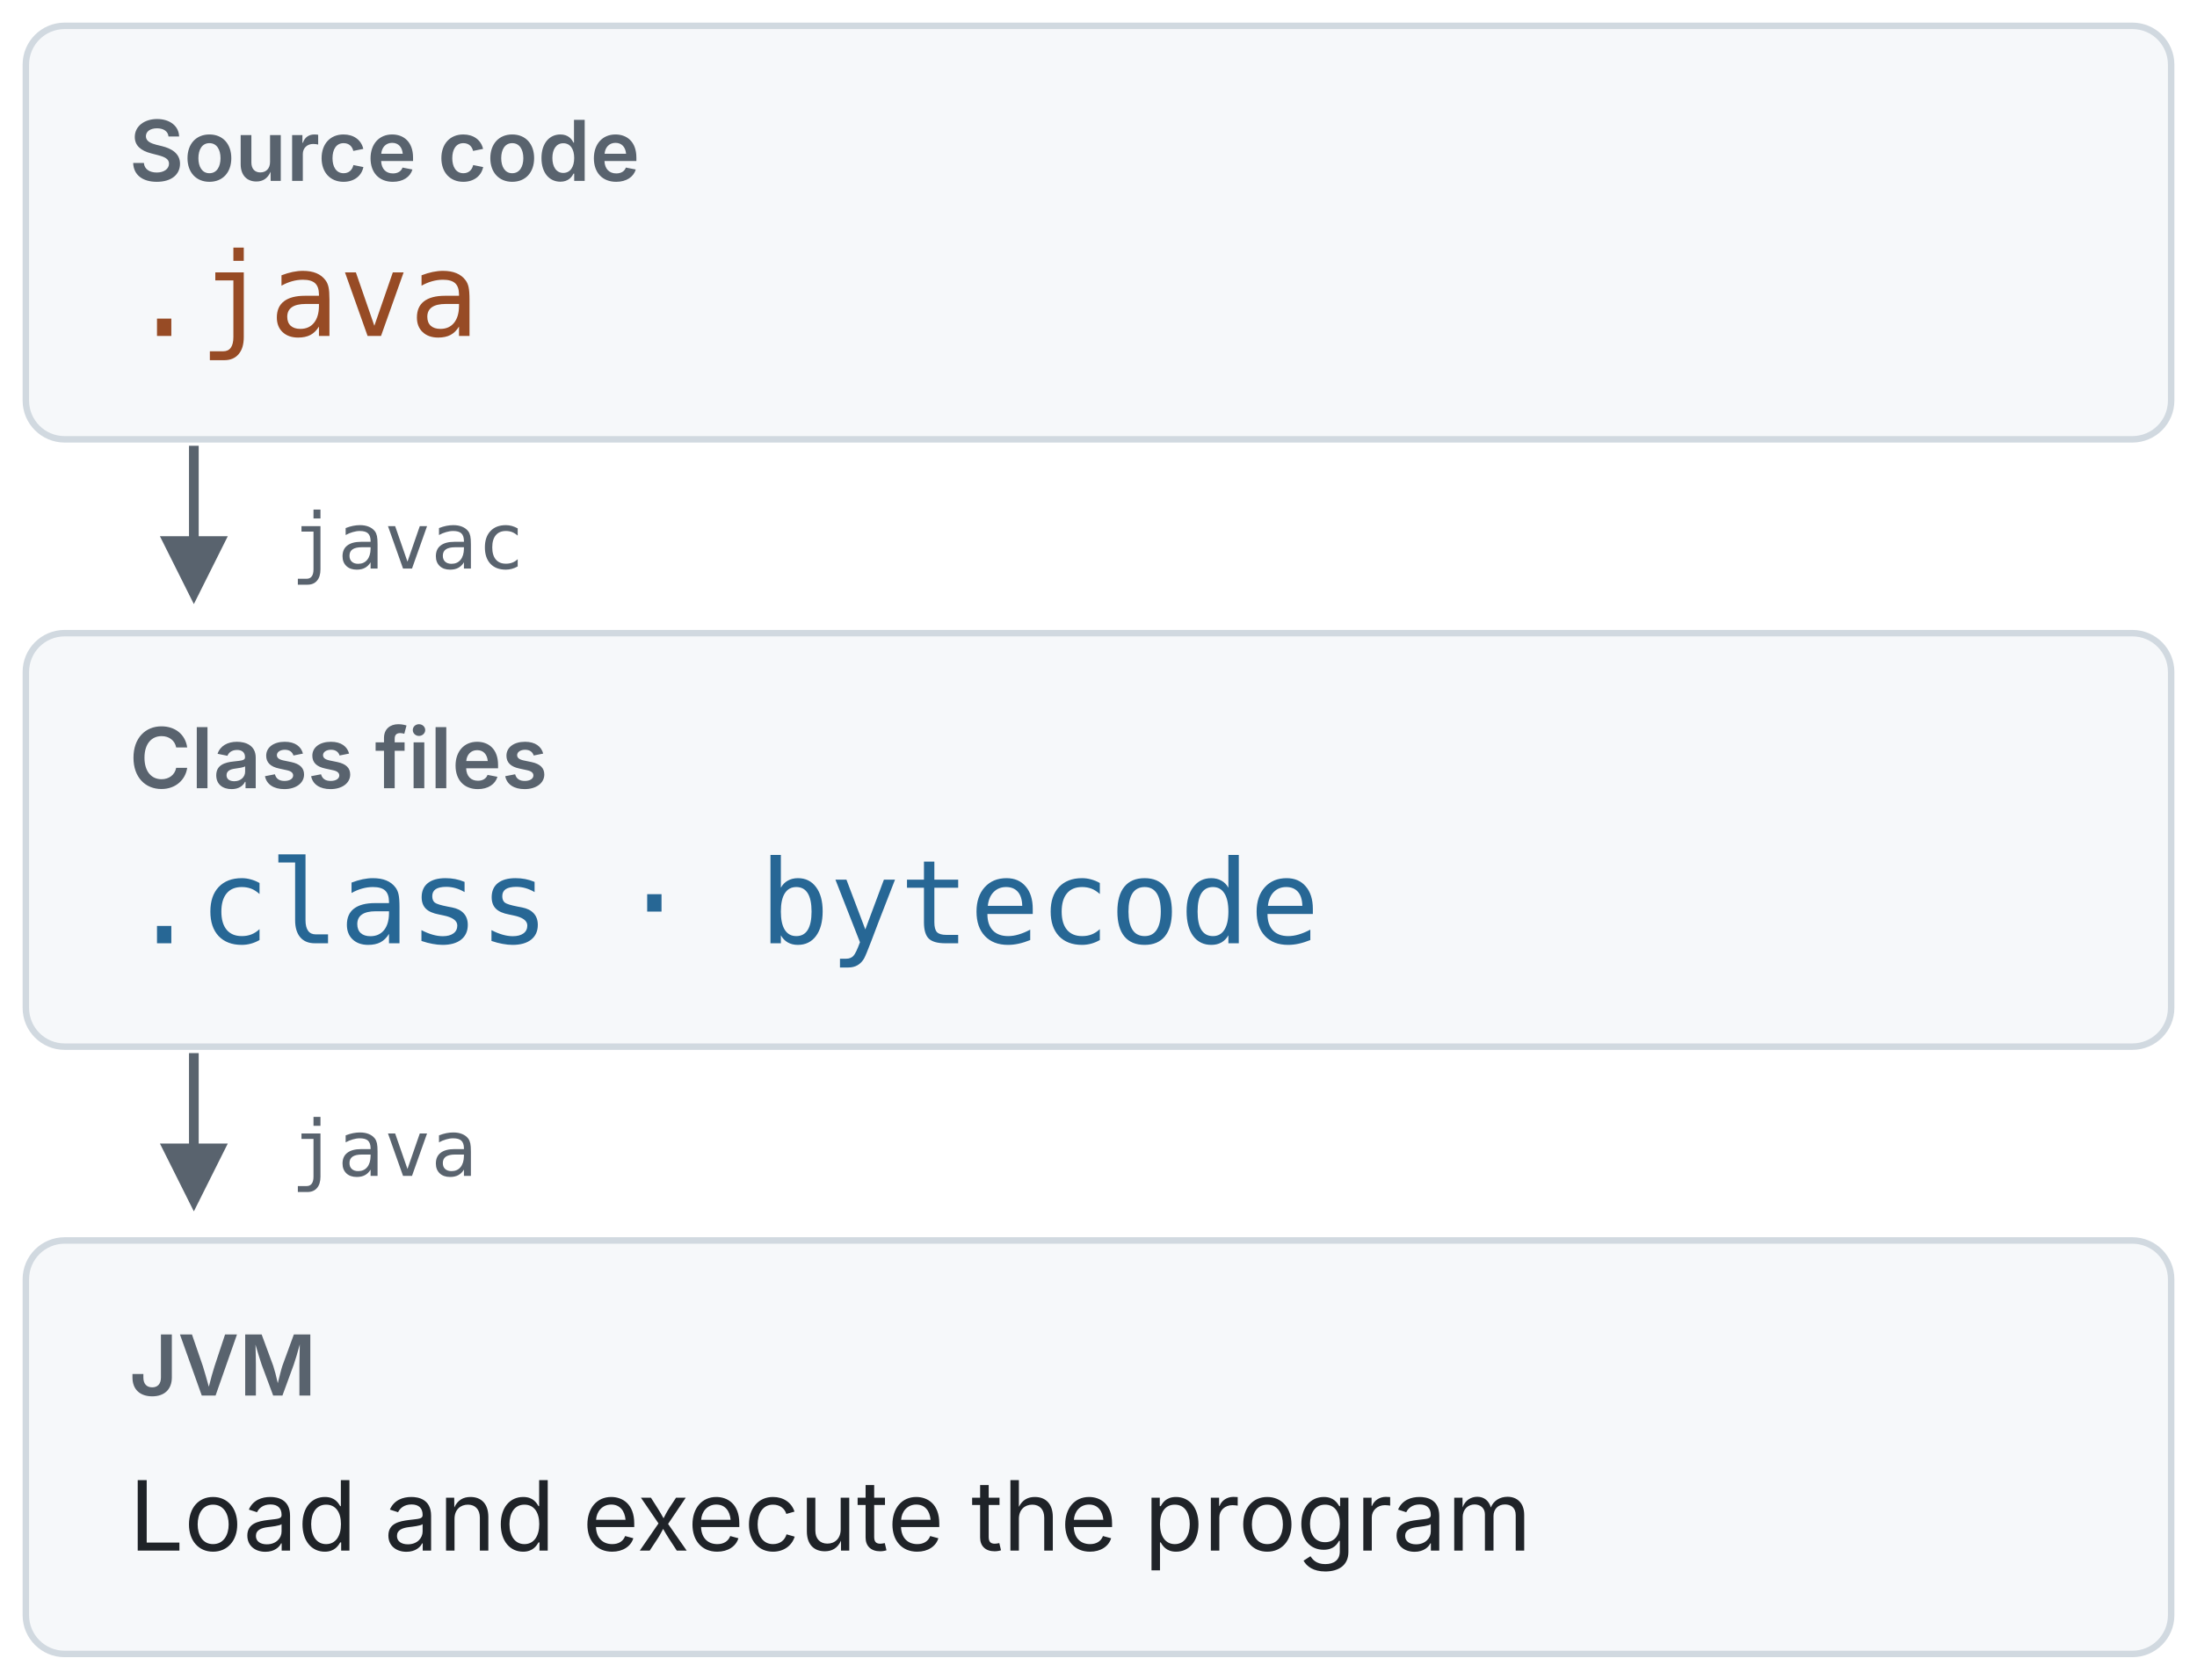
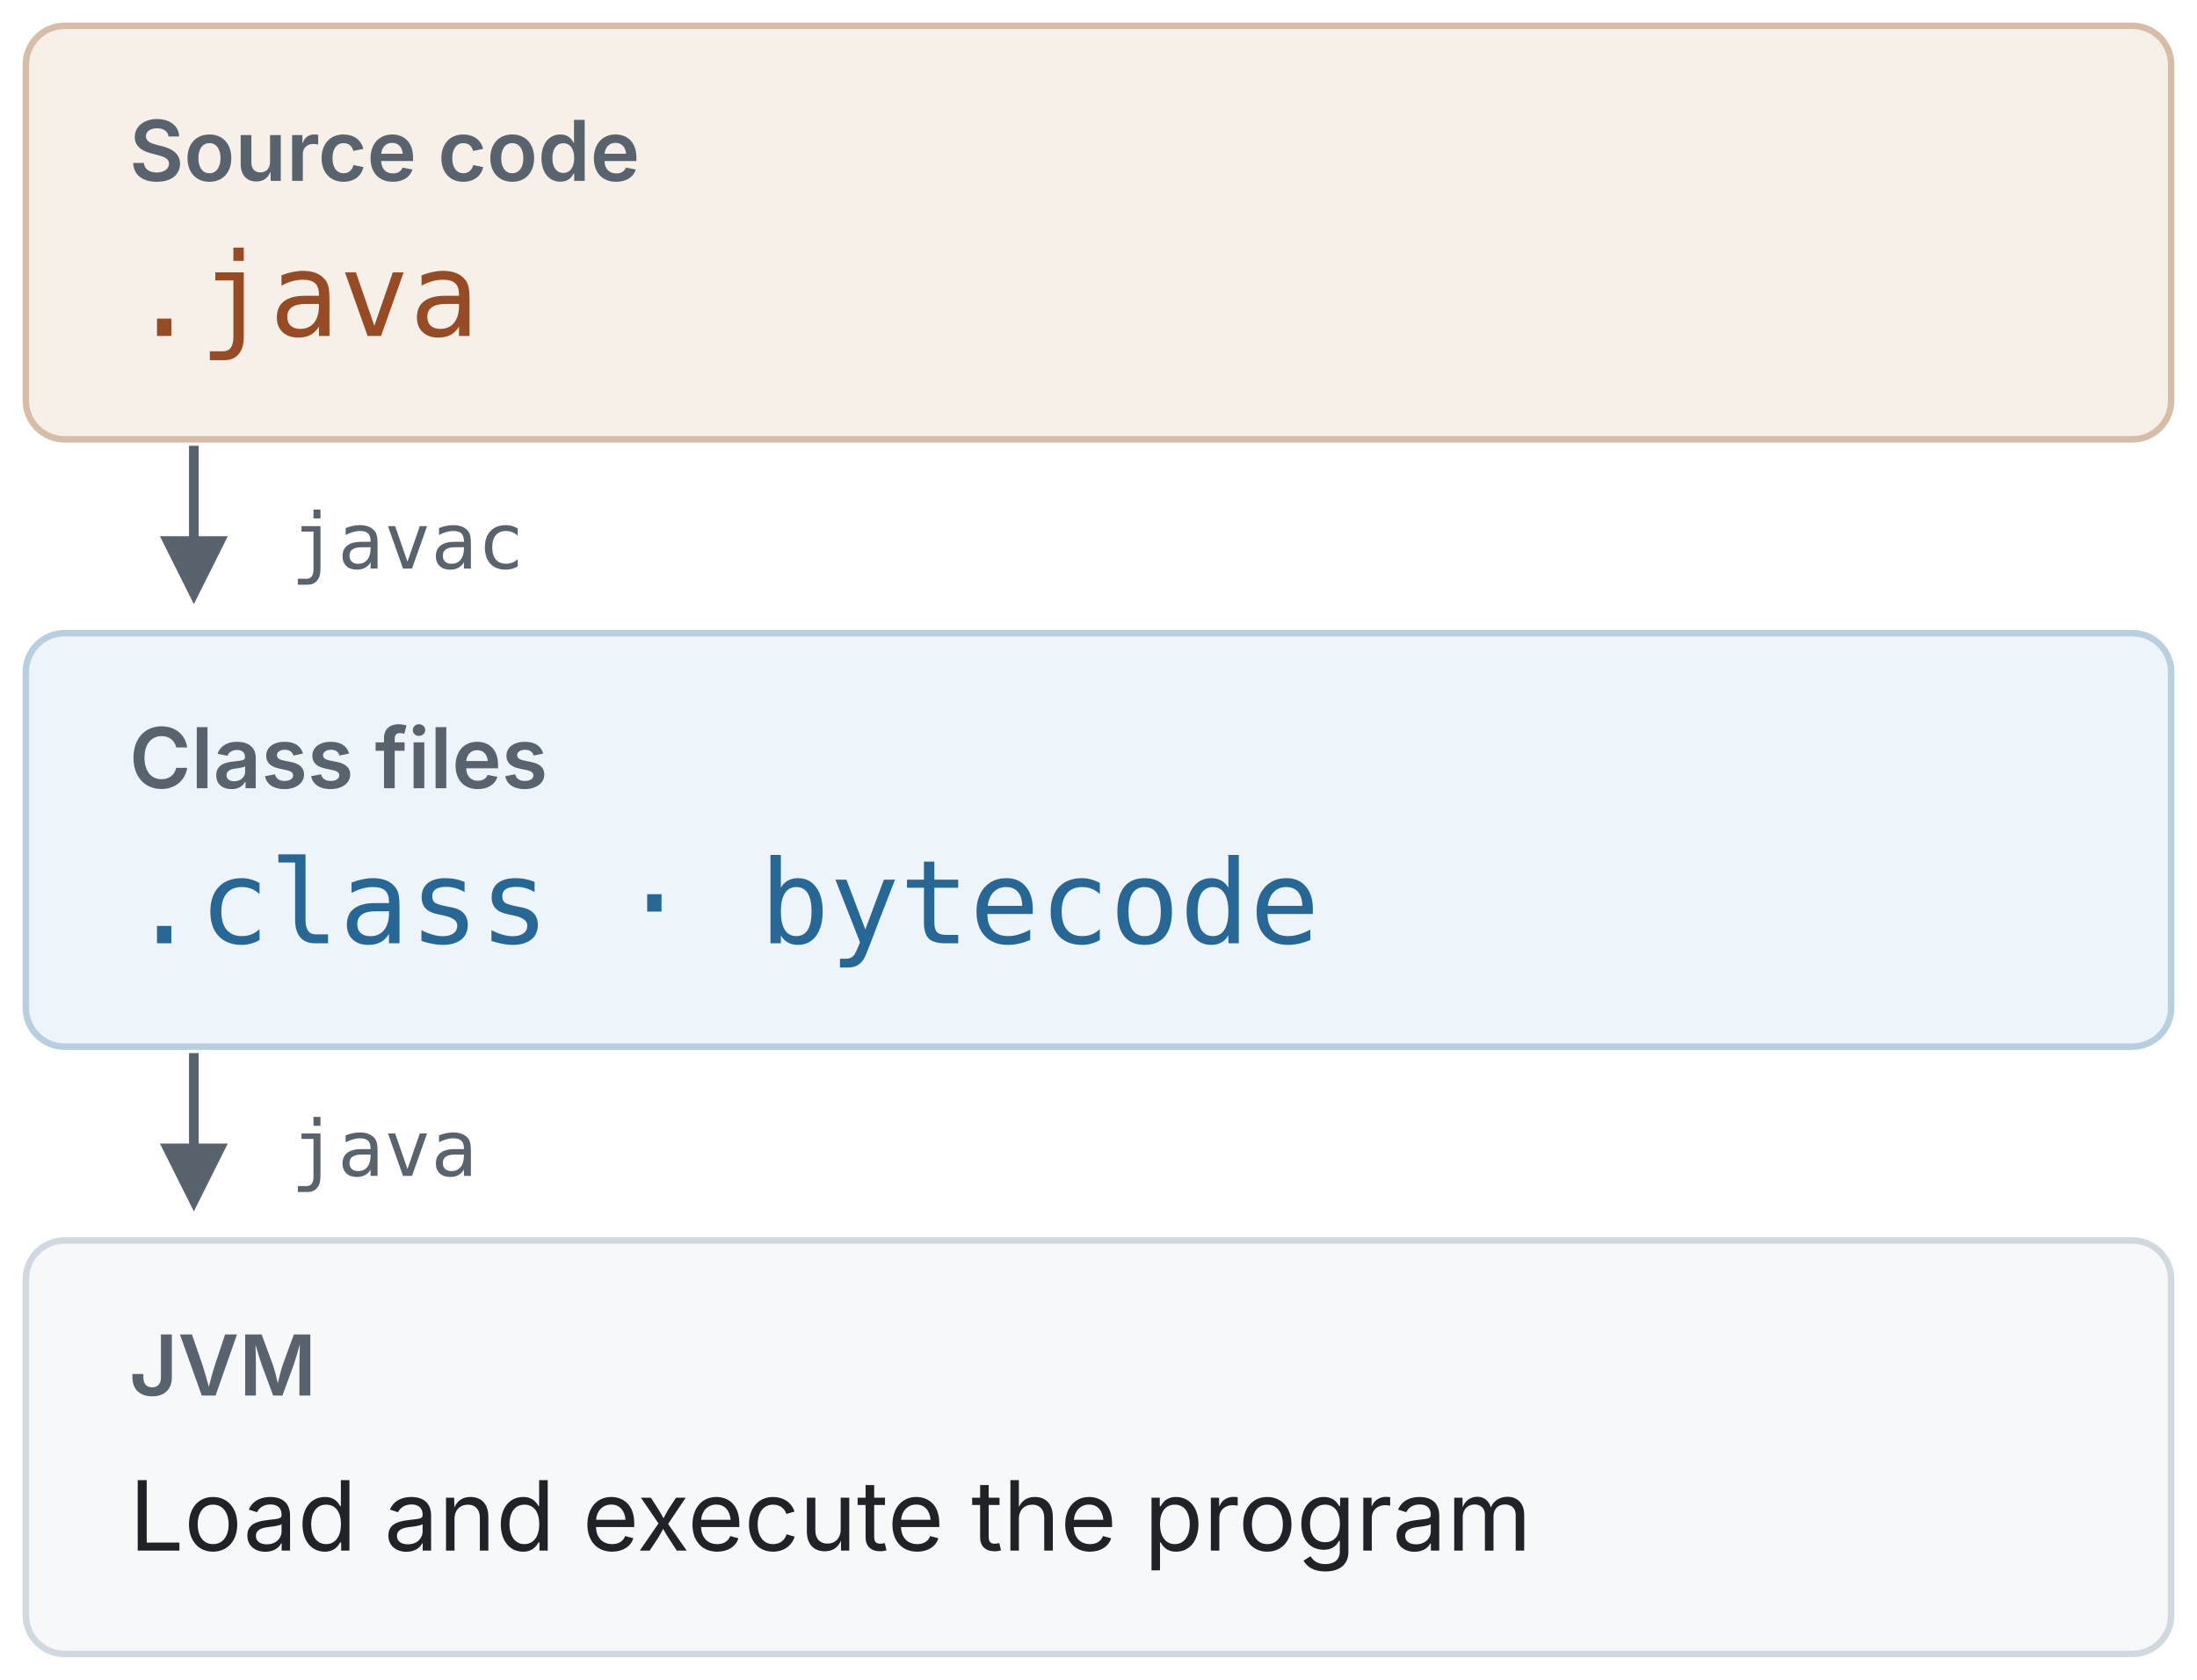
<svg xmlns="http://www.w3.org/2000/svg" width="340" height="260" viewBox="0 0 340 260" role="img" aria-labelledby="title desc">
  <defs>
    <marker id="arrow" markerWidth="7" markerHeight="7" refX="6" refY="3.5" orient="auto">
      <path d="M 0 0 L 7 3.5 L 0 7 Z" fill="#59636e" />
    </marker>
  </defs>
-   <rect x="4" y="4" width="332" height="64" rx="6" fill="#f6f8fa" stroke="#d1d9e0" />
+   <rect x="4" y="4" width="332" height="64" rx="6" fill="#f6f0e8" stroke="#d7bda7" />
  <text x="20" y="28" font-size="13" fill="#59636e" font-family="-apple-system, BlinkMacSystemFont, 'Segoe UI', sans-serif" font-weight="600">Source code</text>
  <text x="20" y="52" font-size="18" fill="#974b25" font-family="'Cascadia Mono', Consolas, monospace" font-weight="400">.java</text>
  <path d="M 30 69 v 23" fill="none" stroke="#59636e" stroke-width="1.5" marker-end="url(#arrow)" />
  <text x="45" y="88" font-size="12" fill="#59636e" font-family="'Cascadia Mono', Consolas, monospace" font-weight="400">javac</text>
-   <rect x="4" y="98" width="332" height="64" rx="6" fill="#f6f8fa" stroke="#d1d9e0" />
+   <rect x="4" y="98" width="332" height="64" rx="6" fill="#edf4fa" stroke="#b7cfdf" />
  <text x="20" y="122" font-size="13" fill="#59636e" font-family="-apple-system, BlinkMacSystemFont, 'Segoe UI', sans-serif" font-weight="600">Class files</text>
  <text x="20" y="146" font-size="18" fill="#276795" font-family="'Cascadia Mono', Consolas, monospace" font-weight="400">.class · bytecode</text>
  <path d="M 30 163 v 23" fill="none" stroke="#59636e" stroke-width="1.5" marker-end="url(#arrow)" />
  <text x="45" y="182" font-size="12" fill="#59636e" font-family="'Cascadia Mono', Consolas, monospace" font-weight="400">java</text>
  <rect x="4" y="192" width="332" height="64" rx="6" fill="#f6f8fa" stroke="#d1d9e0" />
  <text x="20" y="216" font-size="13" fill="#59636e" font-family="-apple-system, BlinkMacSystemFont, 'Segoe UI', sans-serif" font-weight="600">JVM</text>
  <text x="20" y="240" font-size="15" fill="#1f2328" font-family="-apple-system, BlinkMacSystemFont, 'Segoe UI', sans-serif" font-weight="400">Load and execute the program</text>
</svg>
